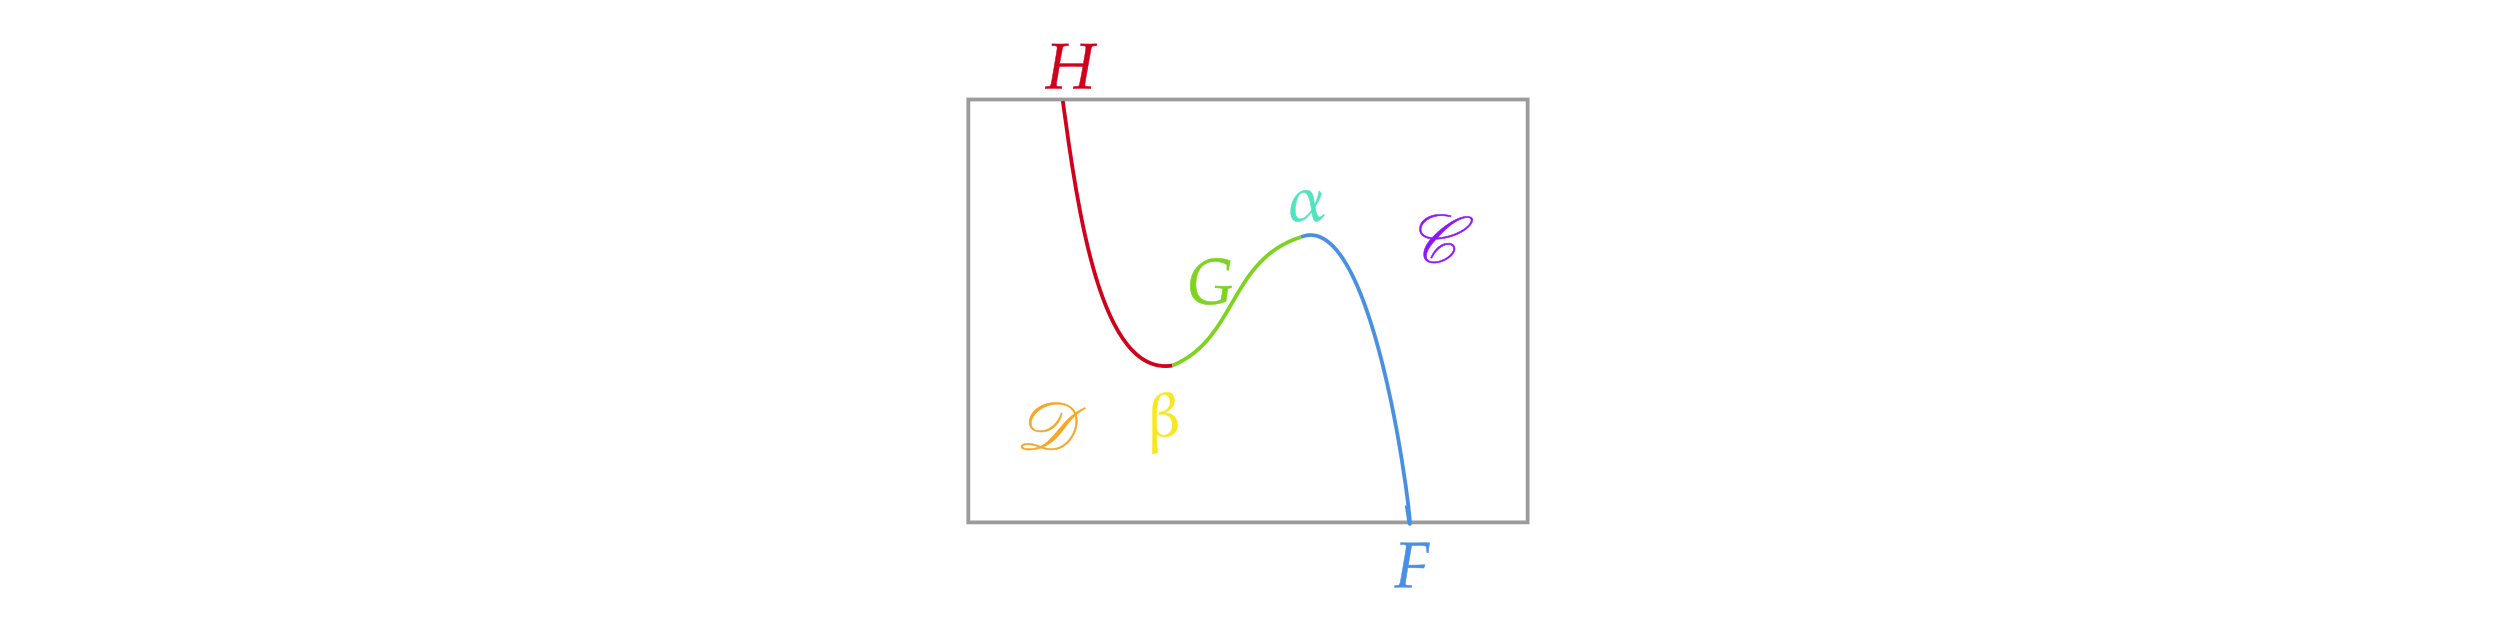
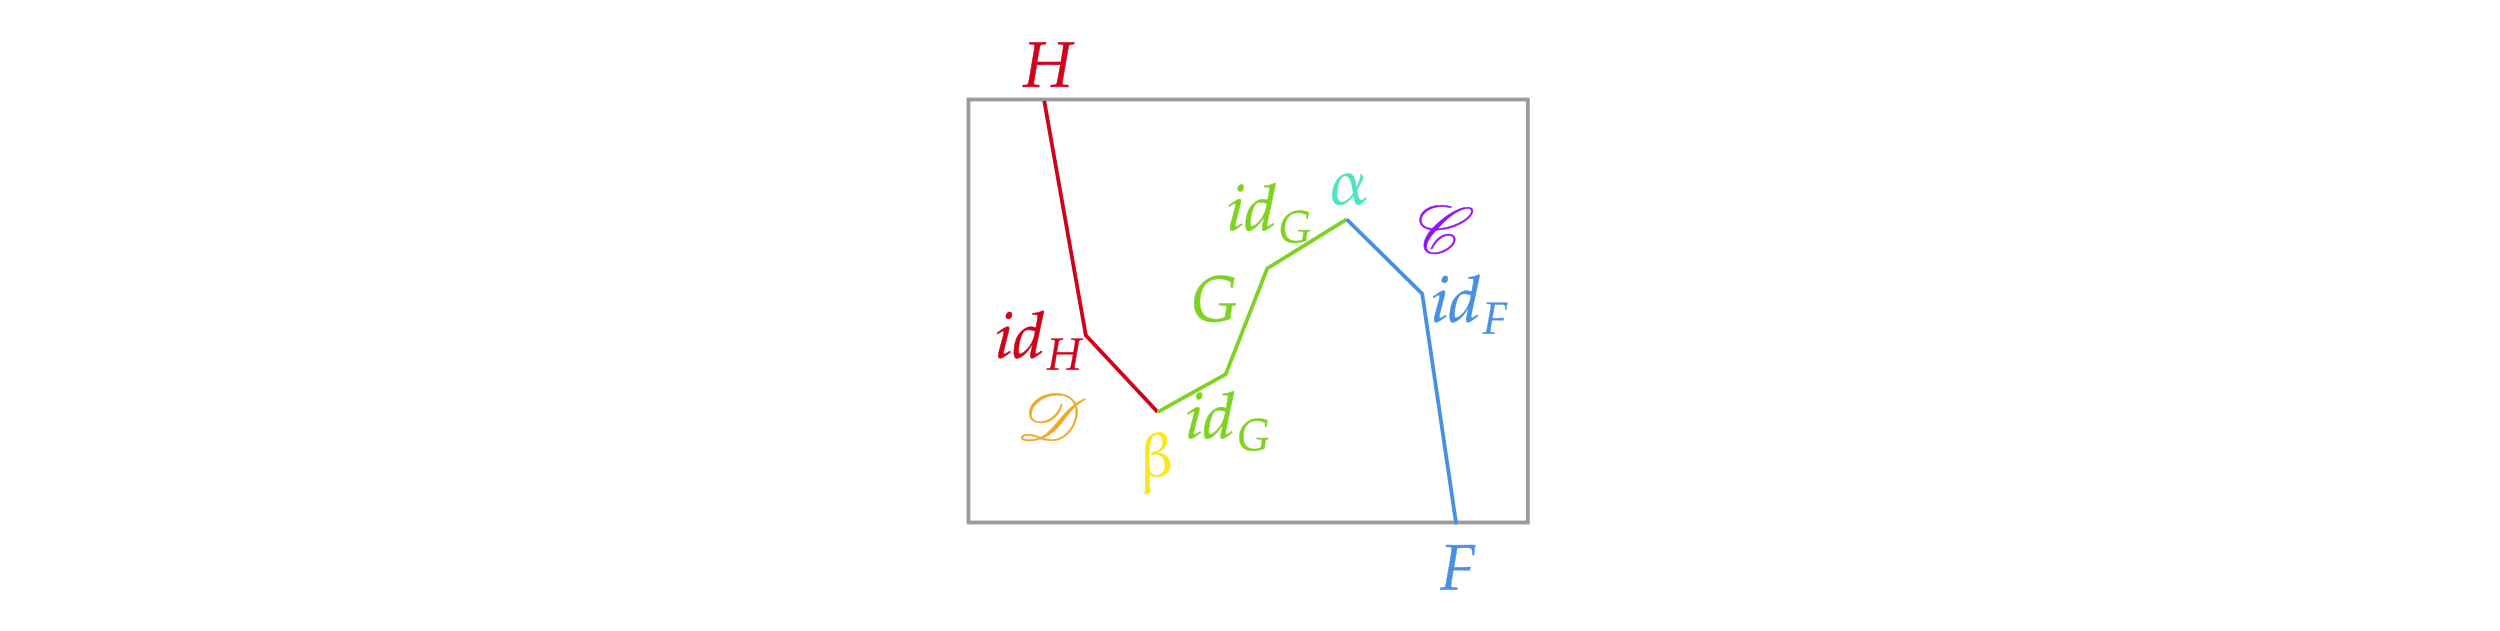
- <svg xmlns="http://www.w3.org/2000/svg" x="0" y="0" width="661.533" height="167" style="         width:661.533px;         height:167px;         background: transparent;         fill: none; ">
+ <svg xmlns="http://www.w3.org/2000/svg" x="0" y="0" width="661.433" height="166.9" style="         width:661.433px;         height:166.9px;         background: transparent;         fill: none; ">
  <svg class="role-diagram-draw-area">
    <g class="shapes-region" style="stroke: black; fill: none;">
      <g class="composite-shape">
        <path class="real" d=" M256.23,26.33 L404.23,26.33 L404.23,138.23 L256.23,138.23 Z" style="stroke-width: 1px; stroke: rgb(155, 155, 155); stroke-opacity: 1; fill: none; fill-opacity: 1;" />
      </g>
      <g class="arrow-line">
-         <path class="connection real" stroke-dasharray="" d="  M281.23,26.73 C285.23,55.73 291.23,99.73 310.23,96.73" style="stroke: rgb(208, 2, 27); stroke-width: 1px; fill: none; fill-opacity: 1; stroke-opacity: 1;" />
+         <path class="connection real" stroke-dasharray="" d="  M276.28,26.72 L287.28,88.72 L306.28,109.02" style="stroke: rgb(208, 2, 27); stroke-width: 1px; fill: none; fill-opacity: 1; stroke-opacity: 1;" />
      </g>
      <g class="arrow-line">
-         <path class="connection real" stroke-dasharray="" d="  M372.23,133.73 C376.23,162.73 366.23,53.73 344.23,62.73" style="stroke: rgb(74, 144, 226); stroke-opacity: 1; stroke-width: 1px; fill: none; fill-opacity: 1;" />
+         <path class="connection real" stroke-dasharray="" d="  M306.28,109.02 L324.28,99.02 L335.28,71.02 L356.28,58.02" style="stroke: rgb(126, 211, 33); stroke-width: 1px; fill: none; fill-opacity: 1; stroke-opacity: 1;" />
      </g>
      <g class="arrow-line">
-         <path class="connection real" stroke-dasharray="" d="  M310.23,96.73 C327.23,89.73 325.23,68.73 344.23,62.73" style="stroke: rgb(126, 211, 33); stroke-opacity: 1; stroke-width: 1px; fill: none; fill-opacity: 1;" />
+         <path class="connection real" stroke-dasharray="" d="  M356.28,58.02 L376.28,77.72 L385.28,138.72" style="stroke: rgb(74, 144, 226); stroke-opacity: 1; stroke-width: 1px; fill: none; fill-opacity: 1;" />
      </g>
      <g />
    </g>
    <g />
    <g />
    <g />
  </svg>
  <svg width="660" height="165.467" style="width:660px;height:165.467px;font-family:Asana-Math, Asana;background:transparent;">
    <g>
      <g>
        <g>
-           <g transform="matrix(1,0,0,1,374.85,69.36664)">
+           <g transform="matrix(1,0,0,1,374.85,66.95001)">
            <path transform="matrix(0.017,0,0,-0.017,0,0)" d="M791 693C823 693 848 684 848 648C848 625 828 594 789 557C693 462 476 384 323 380L323 379C534 615 696 693 791 693ZM218 361C124 239 110 171 110 122C110 66 130 -15 277 -15C425 -15 598 105 598 208C598 266 554 296 493 296C384 296 278 209 218 66L237 61C290 171 391 274 495 274C557 274 574 235 574 210C574 116 406 5 272 5C204 5 152 33 152 93C152 179 230 278 301 355C659 374 874 564 874 656C874 701 828 713 789 713C639 713 418 567 241 383C144 390 70 434 70 510C70 607 194 722 390 722C446 722 505 710 533 705L539 721C495 733 435 744 377 744C279 744 200 722 138 677C76 633 45 578 45 513C45 482 50 388 218 361Z" stroke="rgb(144,19,254)" stroke-opacity="1" stroke-width="8" fill="rgb(144,19,254)" fill-opacity="1" />
          </g>
        </g>
      </g>
    </g>
    <g>
      <g>
        <g>
-           <g transform="matrix(1,0,0,1,340.7667,58.36664)">
+           <g transform="matrix(1,0,0,1,351.7667,53.95001)">
            <path transform="matrix(0.017,0,0,-0.017,0,0)" d="M562 97L555 97C539 79 520 55 493 55C448 55 432 184 426 216C465 278 500 343 525 413C516 428 506 444 495 459L484 459C482 391 447 315 421 257L414 260C403 337 401 473 289 473C121 473 24 243 48 93C57 33 86 -16 154 -16C246 -16 324 64 372 131L375 128C381 95 392 -16 443 -16C489 -16 545 54 571 84C570 91 567 94 562 97ZM368 164C334 113 268 28 197 28C144 28 126 70 119 115C105 202 138 437 247 437C334 437 355 252 364 192Z" stroke="rgb(80,227,194)" stroke-opacity="1" stroke-width="8" fill="rgb(80,227,194)" fill-opacity="1" />
          </g>
        </g>
      </g>
    </g>
    <g>
      <g>
        <g>
-           <g transform="matrix(1,0,0,1,369.0167,155.3666)">
+           <g transform="matrix(1,0,0,1,381.0167,155.95)">
            <path transform="matrix(0.017,0,0,-0.017,0,0)" d="M286 646L392 650C454 650 494 641 495 626L503 537L527 537C530 600 537 651 548 689C526 691 498 692 481 692L440 691L275 689L246 689C221 689 181 690 143 691L94 692L91 664L147 662C171 661 182 652 182 635C182 621 178 589 173 559L98 125C81 33 81 32 40 28L4 25L0 -3L34 -2C74 -1 106 0 127 0C145 0 174 -1 213 -2L265 -3L268 25L204 28C177 29 168 37 168 57C168 63 169 74 170 78L206 301L323 301C350 301 381 300 429 298L455 297L474 342L470 349C389 345 329 343 251 343L214 343L260 614C263 630 264 635 269 646Z" stroke="rgb(74,144,226)" stroke-opacity="1" stroke-width="8" fill="rgb(74,144,226)" fill-opacity="1" />
          </g>
        </g>
      </g>
    </g>
    <g>
      <g>
        <g>
-           <g transform="matrix(1,0,0,1,276.6334,23.36664)">
+           <g transform="matrix(1,0,0,1,270.6166,22.95001)">
            <path transform="matrix(0.017,0,0,-0.017,0,0)" d="M221 385L263 613C270 652 277 658 314 661L356 664L359 692L335 692L245 689C229 689 211 689 168 690L104 692L101 664L148 662C172 661 183 653 183 635C183 621 179 590 174 559L100 125C83 33 82 32 42 28L1 25L-3 -3L39 -2C87 -1 110 0 129 0L226 -3L252 -3L255 25L206 28C179 30 170 37 170 58C170 67 171 74 174 93L216 340L277 341C339 342 381 343 400 343C419 343 460 342 523 341L584 340L544 125C535 76 528 48 523 42C519 34 508 30 486 28L436 25L432 -3L488 -2C532 -1 562 0 573 0C589 0 620 -1 663 -2L705 -3L708 25L650 28C624 29 614 37 614 58C614 67 615 76 618 93L710 613C717 652 723 657 761 661L797 664L800 692L784 692L693 689C678 689 657 689 613 690L550 692L547 664L595 662C619 661 630 653 630 635C630 621 626 589 621 559L591 385Z" stroke="rgb(208,2,27)" stroke-opacity="1" stroke-width="8" fill="rgb(208,2,27)" fill-opacity="1" />
          </g>
        </g>
      </g>
    </g>
    <g>
      <g>
        <g>
-           <g transform="matrix(1,0,0,1,303.7667,115.3666)">
+           <g transform="matrix(1,0,0,1,301.7667,125.95)">
            <path transform="matrix(0.017,0,0,-0.017,0,0)" d="M458 205C443 301 360 358 269 360L268 369C355 400 426 479 409 581C399 644 360 680 296 680C265 680 236 673 208 661C58 595 73 439 73 289C74 102 79 -87 68 -273L77 -283C101 -274 125 -265 151 -259C140 -162 137 -66 134 29C172 -2 217 -15 261 -15C382 -15 478 80 458 205ZM376 208C391 115 355 12 249 12C192 12 150 45 141 103C125 205 122 573 202 629C217 640 235 646 254 646C306 646 336 606 343 558C361 446 280 371 174 371C173 359 172 347 168 337L177 329C192 336 207 339 224 339C306 339 363 291 376 208Z" stroke="rgb(248,231,28)" stroke-opacity="1" stroke-width="8" fill="rgb(248,231,28)" fill-opacity="1" />
          </g>
        </g>
      </g>
    </g>
    <g>
      <g>
        <g>
-           <g transform="matrix(1,0,0,1,314.1,80.31665)">
+           <g transform="matrix(1,0,0,1,315.1166,84.90002)">
            <path transform="matrix(0.017,0,0,-0.017,0,0)" d="M434 653C511 653 565 639 621 603L621 519L648 519C653 576 661 619 675 665C592 695 535 706 466 706C374 706 301 683 229 632C112 548 50 424 50 274C50 87 159 -18 355 -18C412 -21 559 6 608 37C628 193 632 216 633 219C635 228 647 238 660 240L692 246L694 274C655 270 620 269 569 269C518 269 482 270 440 274L435 246L469 244C544 240 553 236 553 212C553 197 533 84 528 60C483 36 444 27 390 27C224 27 138 120 138 297C138 443 197 653 434 653Z" stroke="rgb(126,211,33)" stroke-opacity="1" stroke-width="8" fill="rgb(126,211,33)" fill-opacity="1" />
          </g>
        </g>
      </g>
    </g>
    <g>
      <g>
        <g>
-           <g transform="matrix(1,0,0,1,269.4,118.9666)">
+           <g transform="matrix(1,0,0,1,269.3833,116.55)">
            <path transform="matrix(0.017,0,0,-0.017,0,0)" d="M180 15C128 15 73 20 73 45C73 56 91 76 154 76C218 76 265 60 318 40L318 39C274 24 230 15 180 15ZM897 440C897 245 737 15 520 15C468 15 415 29 389 38C522 98 610 184 680 276L719 328C784 416 840 482 889 530L889 529C897 495 897 467 897 440ZM587 733C327 733 172 566 172 423C172 354 217 273 355 273C528 273 649 404 687 560L671 573C628 421 493 293 343 293C252 293 205 343 205 409C205 543 384 706 611 706C746 706 839 652 876 557C672 417 523 119 347 51C302 71 232 98 156 98C106 98 45 85 45 45C40 11 110 -18 213 -5C267 0 290 5 351 23C374 17 441 -5 519 -5C576 -5 629 5 679 32C791 91 922 242 922 455C922 476 913 533 911 547C936 568 962 591 1050 639L1036 654C1015 644 950 612 897 577L897 576C875 618 801 733 587 733Z" stroke="rgb(245,166,35)" stroke-opacity="1" stroke-width="8" fill="rgb(245,166,35)" fill-opacity="1" />
+           </g>
+         </g>
+       </g>
+     </g>
+     <g>
+       <g>
+         <g>
+           <g transform="matrix(1,0,0,1,313.5833,115.9167)">
+             <path transform="matrix(0.017,0,0,-0.017,0,0)" d="M34 388L41 368L73 389C110 412 113 414 120 414C130 414 138 404 138 391C138 384 134 361 130 347L64 107C56 76 51 49 51 30C51 6 62 -9 81 -9C107 -9 143 12 241 85L231 103L205 86C176 67 153 56 144 56C137 56 131 66 131 76C131 86 133 95 138 116L215 420C219 437 221 448 221 456C221 473 212 482 196 482C174 482 137 461 62 408ZM228 712C199 712 170 679 170 645C170 620 185 604 209 604C240 604 264 633 264 671C264 695 249 712 228 712ZM760 722L748 733C696 707 660 698 588 691L584 670L632 670C656 670 666 663 666 646C666 638 665 629 664 622L636 468C606 477 579 482 554 482C485 482 391 410 345 323C314 265 294 170 294 86C294 21 309 -11 338 -11C365 -11 402 6 436 33C490 77 523 116 590 217L567 126C556 82 551 50 551 24C551 3 560 -9 577 -9C594 -9 618 3 652 28L733 88L723 107L679 76C665 66 649 59 640 59C632 59 626 68 626 82C626 90 627 99 634 128ZM391 59C375 59 366 73 366 98C366 224 412 380 461 418C474 428 493 433 520 433C564 433 593 427 626 410L614 351C577 171 436 59 391 59Z" stroke="rgb(126,211,33)" stroke-opacity="1" stroke-width="8" fill="rgb(126,211,33)" fill-opacity="1" />
+           </g>
+         </g>
+         <g>
+           <g>
+             <g>
+               <g>
+                 <g transform="matrix(1,0,0,1,327.3,119.1)">
+                   <path transform="matrix(0.0119,0,0,-0.0119,0,0)" d="M434 653C511 653 565 639 621 603L621 519L648 519C653 576 661 619 675 665C592 695 535 706 466 706C374 706 301 683 229 632C112 548 50 424 50 274C50 87 159 -18 355 -18C412 -21 559 6 608 37C628 193 632 216 633 219C635 228 647 238 660 240L692 246L694 274C655 270 620 269 569 269C518 269 482 270 440 274L435 246L469 244C544 240 553 236 553 212C553 197 533 84 528 60C483 36 444 27 390 27C224 27 138 120 138 297C138 443 197 653 434 653Z" stroke="rgb(126,211,33)" stroke-opacity="1" stroke-width="8" fill="rgb(126,211,33)" fill-opacity="1" />
+                 </g>
+               </g>
+             </g>
+           </g>
+         </g>
+       </g>
+     </g>
+     <g>
+       <g>
+         <g>
+           <g transform="matrix(1,0,0,1,263.25,94.63336)">
+             <path transform="matrix(0.017,0,0,-0.017,0,0)" d="M34 388L41 368L73 389C110 412 113 414 120 414C130 414 138 404 138 391C138 384 134 361 130 347L64 107C56 76 51 49 51 30C51 6 62 -9 81 -9C107 -9 143 12 241 85L231 103L205 86C176 67 153 56 144 56C137 56 131 66 131 76C131 86 133 95 138 116L215 420C219 437 221 448 221 456C221 473 212 482 196 482C174 482 137 461 62 408ZM228 712C199 712 170 679 170 645C170 620 185 604 209 604C240 604 264 633 264 671C264 695 249 712 228 712ZM760 722L748 733C696 707 660 698 588 691L584 670L632 670C656 670 666 663 666 646C666 638 665 629 664 622L636 468C606 477 579 482 554 482C485 482 391 410 345 323C314 265 294 170 294 86C294 21 309 -11 338 -11C365 -11 402 6 436 33C490 77 523 116 590 217L567 126C556 82 551 50 551 24C551 3 560 -9 577 -9C594 -9 618 3 652 28L733 88L723 107L679 76C665 66 649 59 640 59C632 59 626 68 626 82C626 90 627 99 634 128ZM391 59C375 59 366 73 366 98C366 224 412 380 461 418C474 428 493 433 520 433C564 433 593 427 626 410L614 351C577 171 436 59 391 59Z" stroke="rgb(208,2,27)" stroke-opacity="1" stroke-width="8" fill="rgb(208,2,27)" fill-opacity="1" />
+           </g>
+         </g>
+         <g>
+           <g>
+             <g>
+               <g>
+                 <g transform="matrix(1,0,0,1,276.9667,97.80002)">
+                   <path transform="matrix(0.0119,0,0,-0.0119,0,0)" d="M221 385L263 613C270 652 277 658 314 661L356 664L359 692L335 692L245 689C229 689 211 689 168 690L104 692L101 664L148 662C172 661 183 653 183 635C183 621 179 590 174 559L100 125C83 33 82 32 42 28L1 25L-3 -3L39 -2C87 -1 110 0 129 0L226 -3L252 -3L255 25L206 28C179 30 170 37 170 58C170 67 171 74 174 93L216 340L277 341C339 342 381 343 400 343C419 343 460 342 523 341L584 340L544 125C535 76 528 48 523 42C519 34 508 30 486 28L436 25L432 -3L488 -2C532 -1 562 0 573 0C589 0 620 -1 663 -2L705 -3L708 25L650 28C624 29 614 37 614 58C614 67 615 76 618 93L710 613C717 652 723 657 761 661L797 664L800 692L784 692L693 689C678 689 657 689 613 690L550 692L547 664L595 662C619 661 630 653 630 635C630 621 626 589 621 559L591 385Z" stroke="rgb(208,2,27)" stroke-opacity="1" stroke-width="8" fill="rgb(208,2,27)" fill-opacity="1" />
+                 </g>
+               </g>
+             </g>
+           </g>
+         </g>
+       </g>
+     </g>
+     <g>
+       <g>
+         <g>
+           <g transform="matrix(1,0,0,1,324.5667,60.90002)">
+             <path transform="matrix(0.017,0,0,-0.017,0,0)" d="M34 388L41 368L73 389C110 412 113 414 120 414C130 414 138 404 138 391C138 384 134 361 130 347L64 107C56 76 51 49 51 30C51 6 62 -9 81 -9C107 -9 143 12 241 85L231 103L205 86C176 67 153 56 144 56C137 56 131 66 131 76C131 86 133 95 138 116L215 420C219 437 221 448 221 456C221 473 212 482 196 482C174 482 137 461 62 408ZM228 712C199 712 170 679 170 645C170 620 185 604 209 604C240 604 264 633 264 671C264 695 249 712 228 712ZM760 722L748 733C696 707 660 698 588 691L584 670L632 670C656 670 666 663 666 646C666 638 665 629 664 622L636 468C606 477 579 482 554 482C485 482 391 410 345 323C314 265 294 170 294 86C294 21 309 -11 338 -11C365 -11 402 6 436 33C490 77 523 116 590 217L567 126C556 82 551 50 551 24C551 3 560 -9 577 -9C594 -9 618 3 652 28L733 88L723 107L679 76C665 66 649 59 640 59C632 59 626 68 626 82C626 90 627 99 634 128ZM391 59C375 59 366 73 366 98C366 224 412 380 461 418C474 428 493 433 520 433C564 433 593 427 626 410L614 351C577 171 436 59 391 59Z" stroke="rgb(126,211,33)" stroke-opacity="1" stroke-width="8" fill="rgb(126,211,33)" fill-opacity="1" />
+           </g>
+         </g>
+         <g>
+           <g>
+             <g>
+               <g>
+                 <g transform="matrix(1,0,0,1,338.2833,64.08335)">
+                   <path transform="matrix(0.0119,0,0,-0.0119,0,0)" d="M434 653C511 653 565 639 621 603L621 519L648 519C653 576 661 619 675 665C592 695 535 706 466 706C374 706 301 683 229 632C112 548 50 424 50 274C50 87 159 -18 355 -18C412 -21 559 6 608 37C628 193 632 216 633 219C635 228 647 238 660 240L692 246L694 274C655 270 620 269 569 269C518 269 482 270 440 274L435 246L469 244C544 240 553 236 553 212C553 197 533 84 528 60C483 36 444 27 390 27C224 27 138 120 138 297C138 443 197 653 434 653Z" stroke="rgb(126,211,33)" stroke-opacity="1" stroke-width="8" fill="rgb(126,211,33)" fill-opacity="1" />
+                 </g>
+               </g>
+             </g>
+           </g>
+         </g>
+       </g>
+     </g>
+     <g>
+       <g>
+         <g>
+           <g transform="matrix(1,0,0,1,378.5667,85.10001)">
+             <path transform="matrix(0.017,0,0,-0.017,0,0)" d="M34 388L41 368L73 389C110 412 113 414 120 414C130 414 138 404 138 391C138 384 134 361 130 347L64 107C56 76 51 49 51 30C51 6 62 -9 81 -9C107 -9 143 12 241 85L231 103L205 86C176 67 153 56 144 56C137 56 131 66 131 76C131 86 133 95 138 116L215 420C219 437 221 448 221 456C221 473 212 482 196 482C174 482 137 461 62 408ZM228 712C199 712 170 679 170 645C170 620 185 604 209 604C240 604 264 633 264 671C264 695 249 712 228 712ZM760 722L748 733C696 707 660 698 588 691L584 670L632 670C656 670 666 663 666 646C666 638 665 629 664 622L636 468C606 477 579 482 554 482C485 482 391 410 345 323C314 265 294 170 294 86C294 21 309 -11 338 -11C365 -11 402 6 436 33C490 77 523 116 590 217L567 126C556 82 551 50 551 24C551 3 560 -9 577 -9C594 -9 618 3 652 28L733 88L723 107L679 76C665 66 649 59 640 59C632 59 626 68 626 82C626 90 627 99 634 128ZM391 59C375 59 366 73 366 98C366 224 412 380 461 418C474 428 493 433 520 433C564 433 593 427 626 410L614 351C577 171 436 59 391 59Z" stroke="rgb(74,144,226)" stroke-opacity="1" stroke-width="8" fill="rgb(74,144,226)" fill-opacity="1" />
+           </g>
+         </g>
+         <g>
+           <g>
+             <g>
+               <g>
+                 <g transform="matrix(1,0,0,1,392.2833,88.28336)">
+                   <path transform="matrix(0.0119,0,0,-0.0119,0,0)" d="M286 646L392 650C454 650 494 641 495 626L503 537L527 537C530 600 537 651 548 689C526 691 498 692 481 692L440 691L275 689L246 689C221 689 181 690 143 691L94 692L91 664L147 662C171 661 182 652 182 635C182 621 178 589 173 559L98 125C81 33 81 32 40 28L4 25L0 -3L34 -2C74 -1 106 0 127 0C145 0 174 -1 213 -2L265 -3L268 25L204 28C177 29 168 37 168 57C168 63 169 74 170 78L206 301L323 301C350 301 381 300 429 298L455 297L474 342L470 349C389 345 329 343 251 343L214 343L260 614C263 630 264 635 269 646Z" stroke="rgb(74,144,226)" stroke-opacity="1" stroke-width="8" fill="rgb(74,144,226)" fill-opacity="1" />
+                 </g>
+               </g>
+             </g>
          </g>
        </g>
      </g>
    </g>
  </svg>
</svg>
